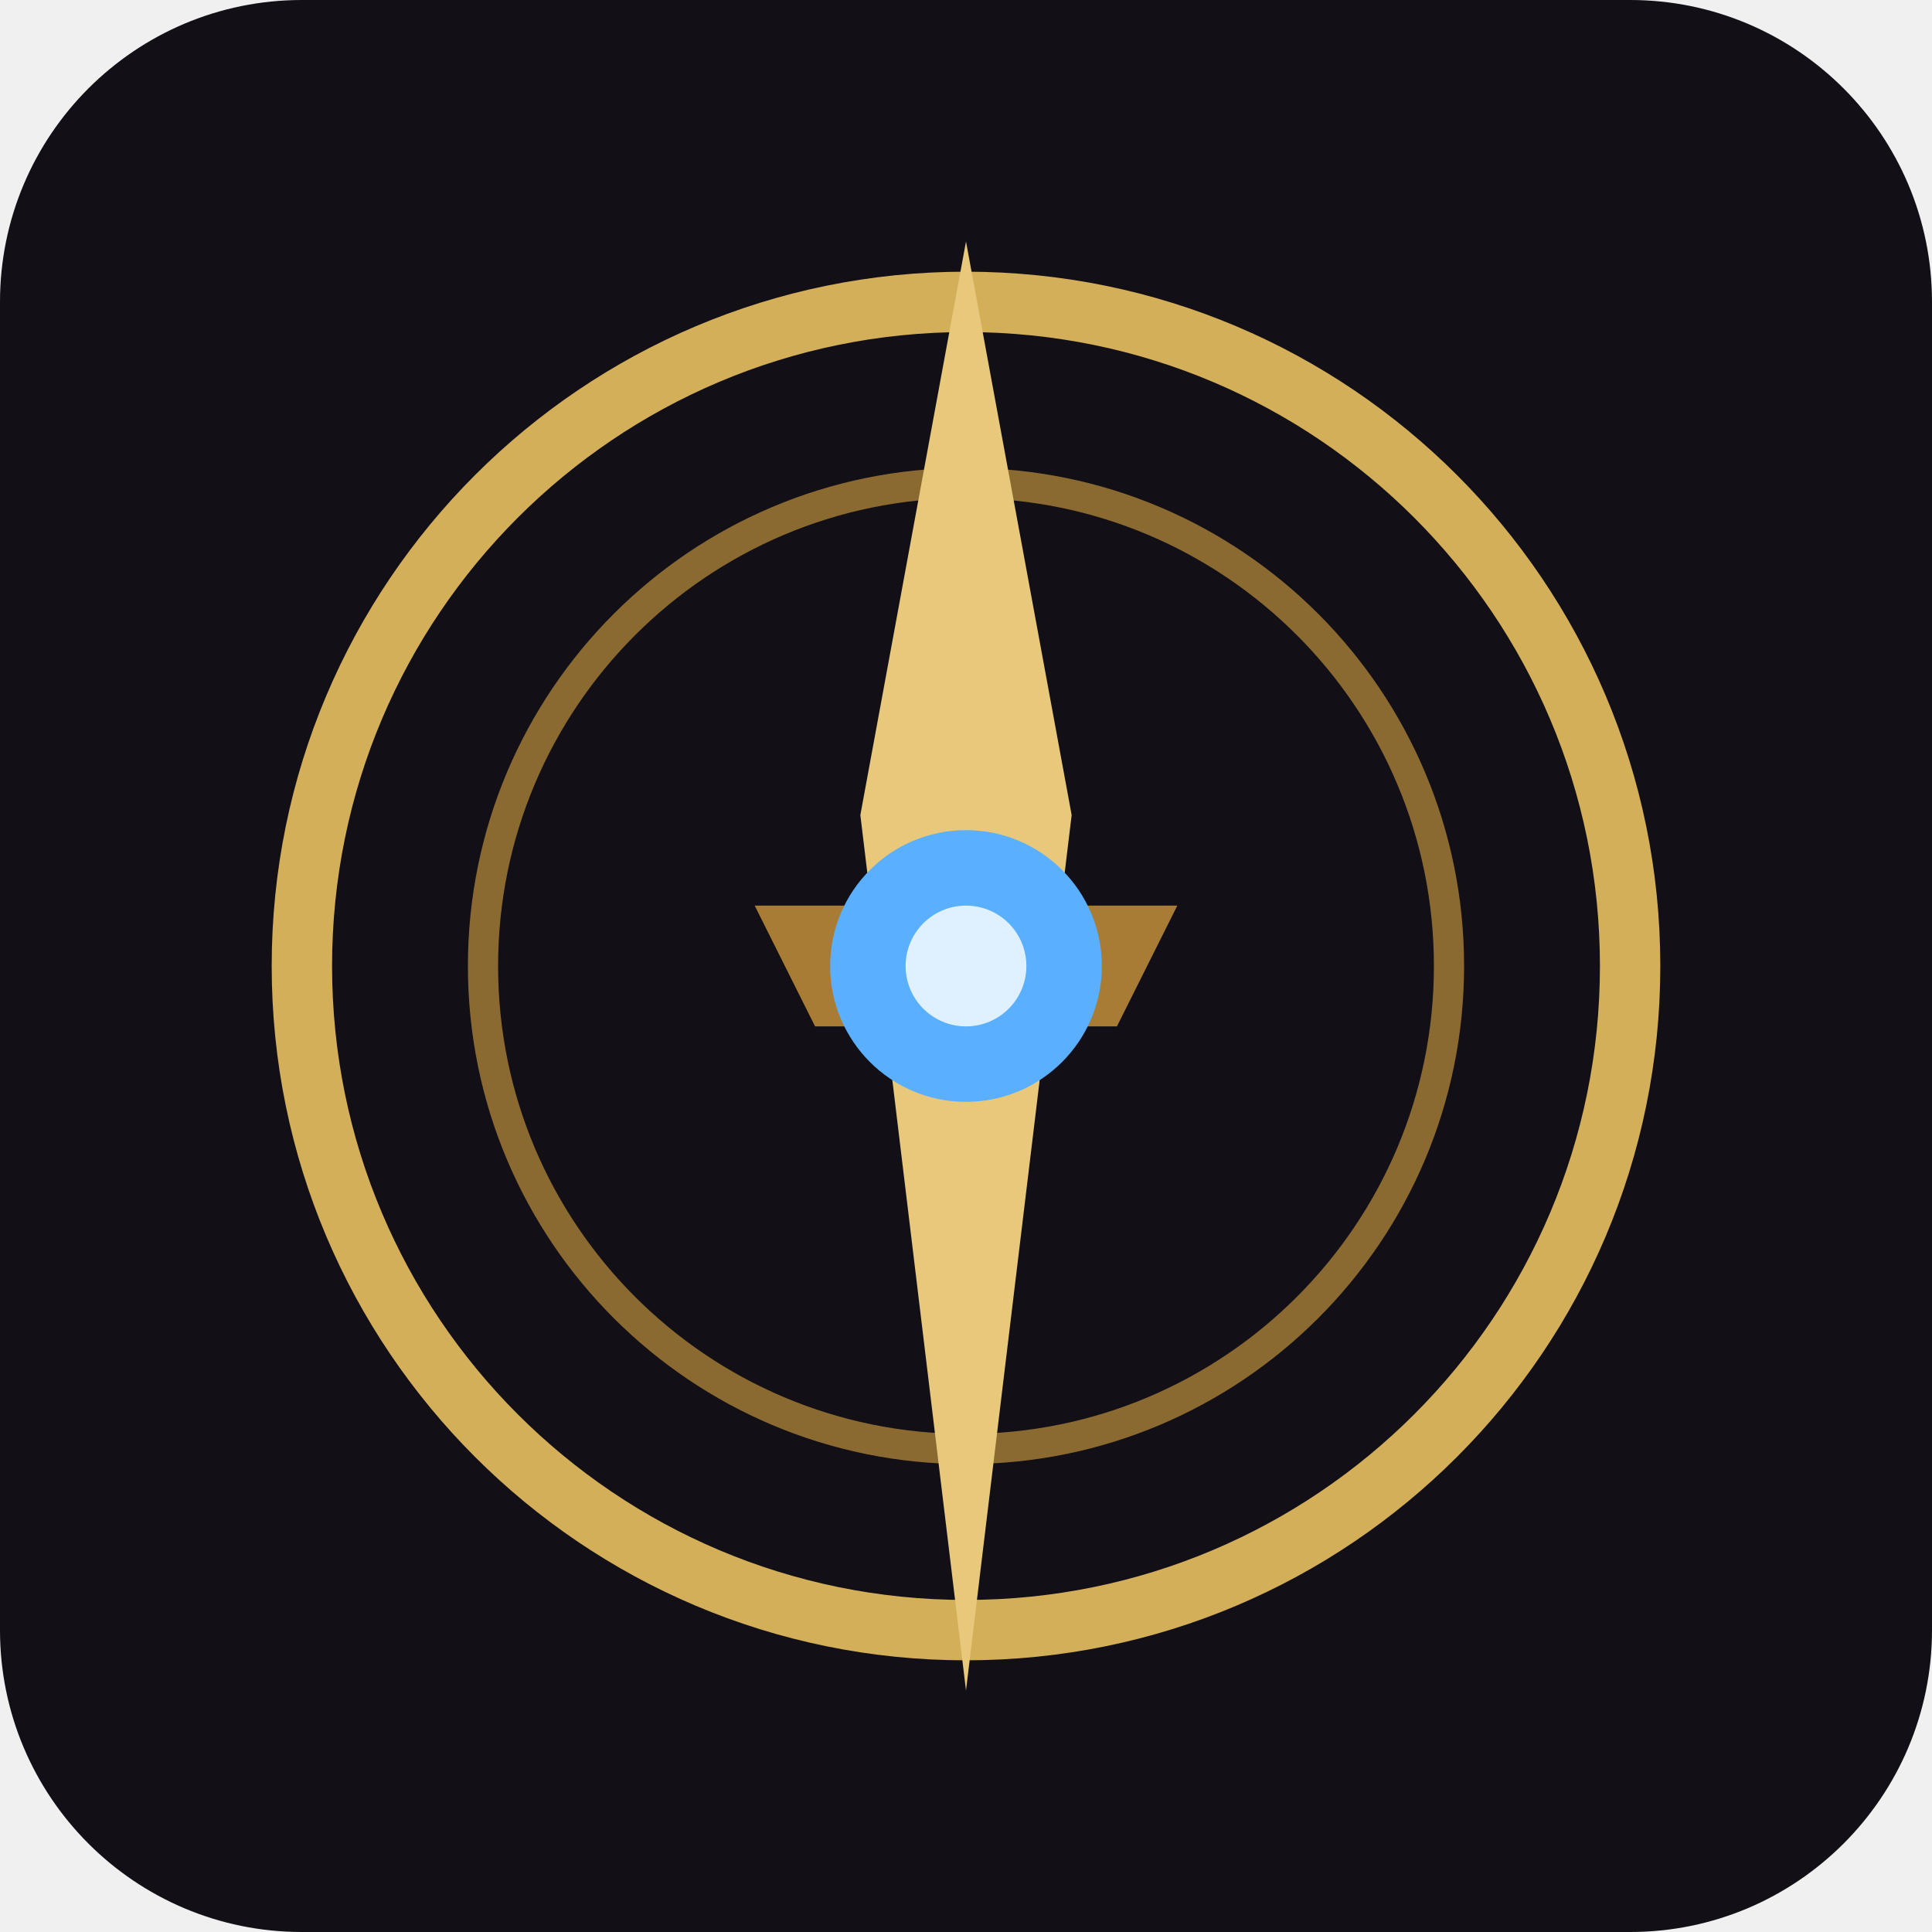
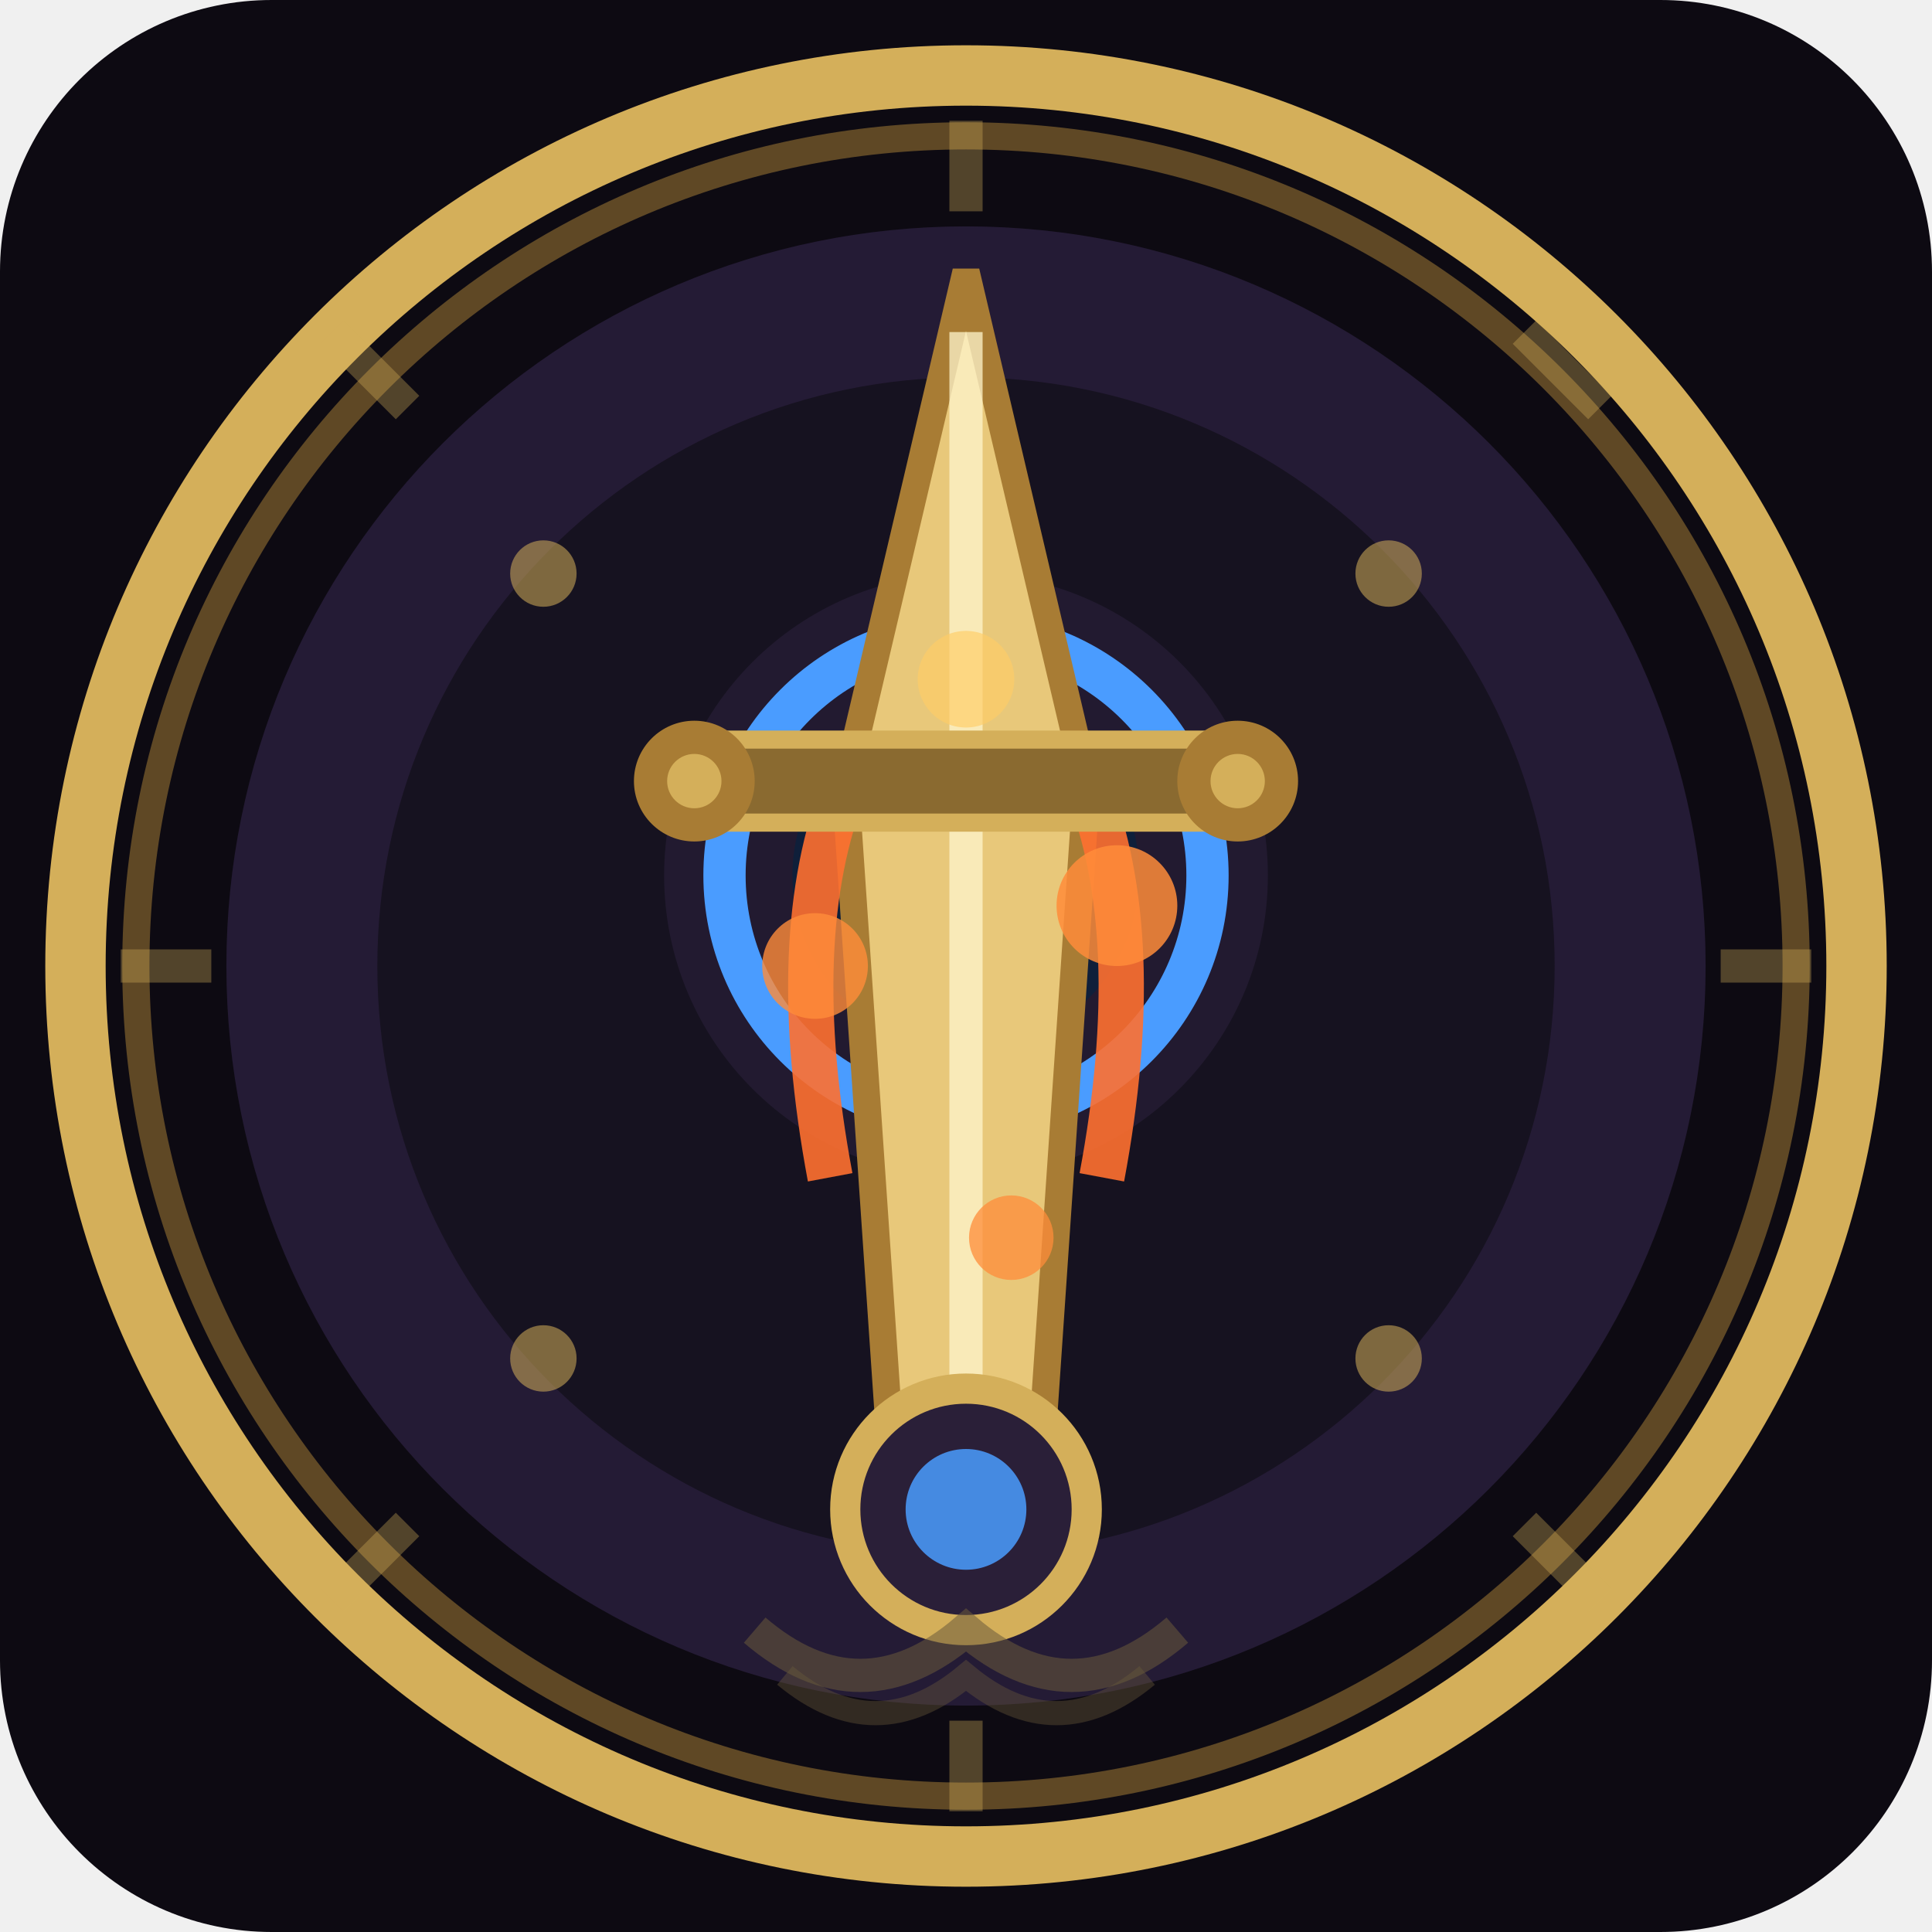
- <svg xmlns="http://www.w3.org/2000/svg" width="128" height="128">
-   <rect width="128" height="128" rx="20" fill="#120f16" />
-   <circle cx="64" cy="64" r="44" fill="none" stroke="#d4af5a" stroke-width="4" />
-   <circle cx="64" cy="64" r="32" fill="none" stroke="#8a6a30" stroke-width="2" />
-   <path d="M64 16 L71 54 L64 112 L57 54 Z" fill="#e8c87a" />
-   <path d="M50 60 L78 60 L74 68 L54 68 Z" fill="#a87c34" />
-   <circle cx="64" cy="64" r="9" fill="#5ab0ff" />
-   <circle cx="64" cy="64" r="4" fill="#dff0ff" />
+ <svg xmlns="http://www.w3.org/2000/svg" width="128" height="128" viewBox="0 0 128 128">
+   <rect width="128" height="128" rx="18" ry="18" fill="#0d0a12" />
+   <circle cx="64" cy="64" r="59" fill="none" stroke="#d4af5a" stroke-width="4" />
+   <circle cx="64" cy="64" r="55" fill="none" stroke="#8a6a30" stroke-width="1.8" opacity="0.65" />
+   <g stroke="#d4af5a" stroke-width="2.2" stroke-opacity="0.35">
+     <line x1="64" y1="8" x2="64" y2="14" />
+     <line x1="64" y1="114" x2="64" y2="120" />
+     <line x1="8" y1="64" x2="14" y2="64" />
+     <line x1="114" y1="64" x2="120" y2="64" />
+     <line x1="22" y1="22" x2="27" y2="27" />
+     <line x1="101" y1="101" x2="106" y2="106" />
+     <line x1="22" y1="106" x2="27" y2="101" />
+     <line x1="101" y1="22" x2="106" y2="27" />
+   </g>
+   <circle cx="64" cy="64" r="49" fill="#161220" />
+   <circle cx="64" cy="64" r="44" fill="none" stroke="#3f2a5c" stroke-width="10" opacity="0.35" />
+   <circle cx="64" cy="58" r="20" fill="#221a30" />
+   <circle cx="64" cy="58" r="16" fill="none" stroke="#4a9cff" stroke-width="2.8" />
+   <circle cx="64" cy="58" r="11.5" fill="#0f1f3a" />
+   <circle cx="64" cy="58" r="7" fill="#4a9cff" />
+   <circle cx="64" cy="58" r="3" fill="#e6f4ff" />
+   <circle cx="60" cy="55" r="1.4" fill="#ffffff" opacity="0.9" />
+   <path d="M64 18 L72 52 L69 96 L59 96 L56 52 Z" fill="#e8c87a" stroke="#a87c34" stroke-width="1.8" />
+   <line x1="64" y1="22" x2="64" y2="93" stroke="#fff5cc" stroke-width="2.2" opacity="0.75" />
+   <path d="M72 52 Q76 62 73 78" fill="none" stroke="#ff7030" stroke-width="3" opacity="0.9" />
+   <path d="M56 52 Q52 62 55 78" fill="none" stroke="#ff7030" stroke-width="3" opacity="0.9" />
+   <circle cx="74" cy="60" r="4" fill="#ff8c3a" opacity="0.85" />
+   <circle cx="54" cy="64" r="3.5" fill="#ff8c3a" opacity="0.8" />
+   <circle cx="64" cy="45" r="3.2" fill="#ffcc66" opacity="0.65" />
+   <circle cx="67" cy="82" r="2.8" fill="#ff8c3a" opacity="0.75" />
+   <rect x="46" y="49" width="36" height="5.5" rx="1.5" fill="#8a6a30" stroke="#d4af5a" stroke-width="1.2" />
+   <circle cx="46" cy="51.75" r="4" fill="#a87c34" />
+   <circle cx="82" cy="51.75" r="4" fill="#a87c34" />
+   <circle cx="46" cy="51.75" r="1.8" fill="#d4af5a" />
+   <circle cx="82" cy="51.75" r="1.8" fill="#d4af5a" />
+   <circle cx="64" cy="100" r="8" fill="#2a1f38" stroke="#d4af5a" stroke-width="2" />
+   <circle cx="64" cy="100" r="4" fill="#4a9cff" opacity="0.85" />
+   <path d="M50 108 Q57 114 64 108 Q71 114 78 108" fill="none" stroke="#6a5a3a" stroke-width="2.2" opacity="0.55" />
+   <path d="M52 111 Q58 116 64 111 Q70 116 76 111" fill="none" stroke="#6a5a3a" stroke-width="1.6" opacity="0.4" />
+   <circle cx="36" cy="38" r="2.2" fill="#d4af5a" opacity="0.55" />
+   <circle cx="92" cy="38" r="2.2" fill="#d4af5a" opacity="0.55" />
+   <circle cx="36" cy="90" r="2.2" fill="#d4af5a" opacity="0.55" />
+   <circle cx="92" cy="90" r="2.2" fill="#d4af5a" opacity="0.55" />
</svg>
